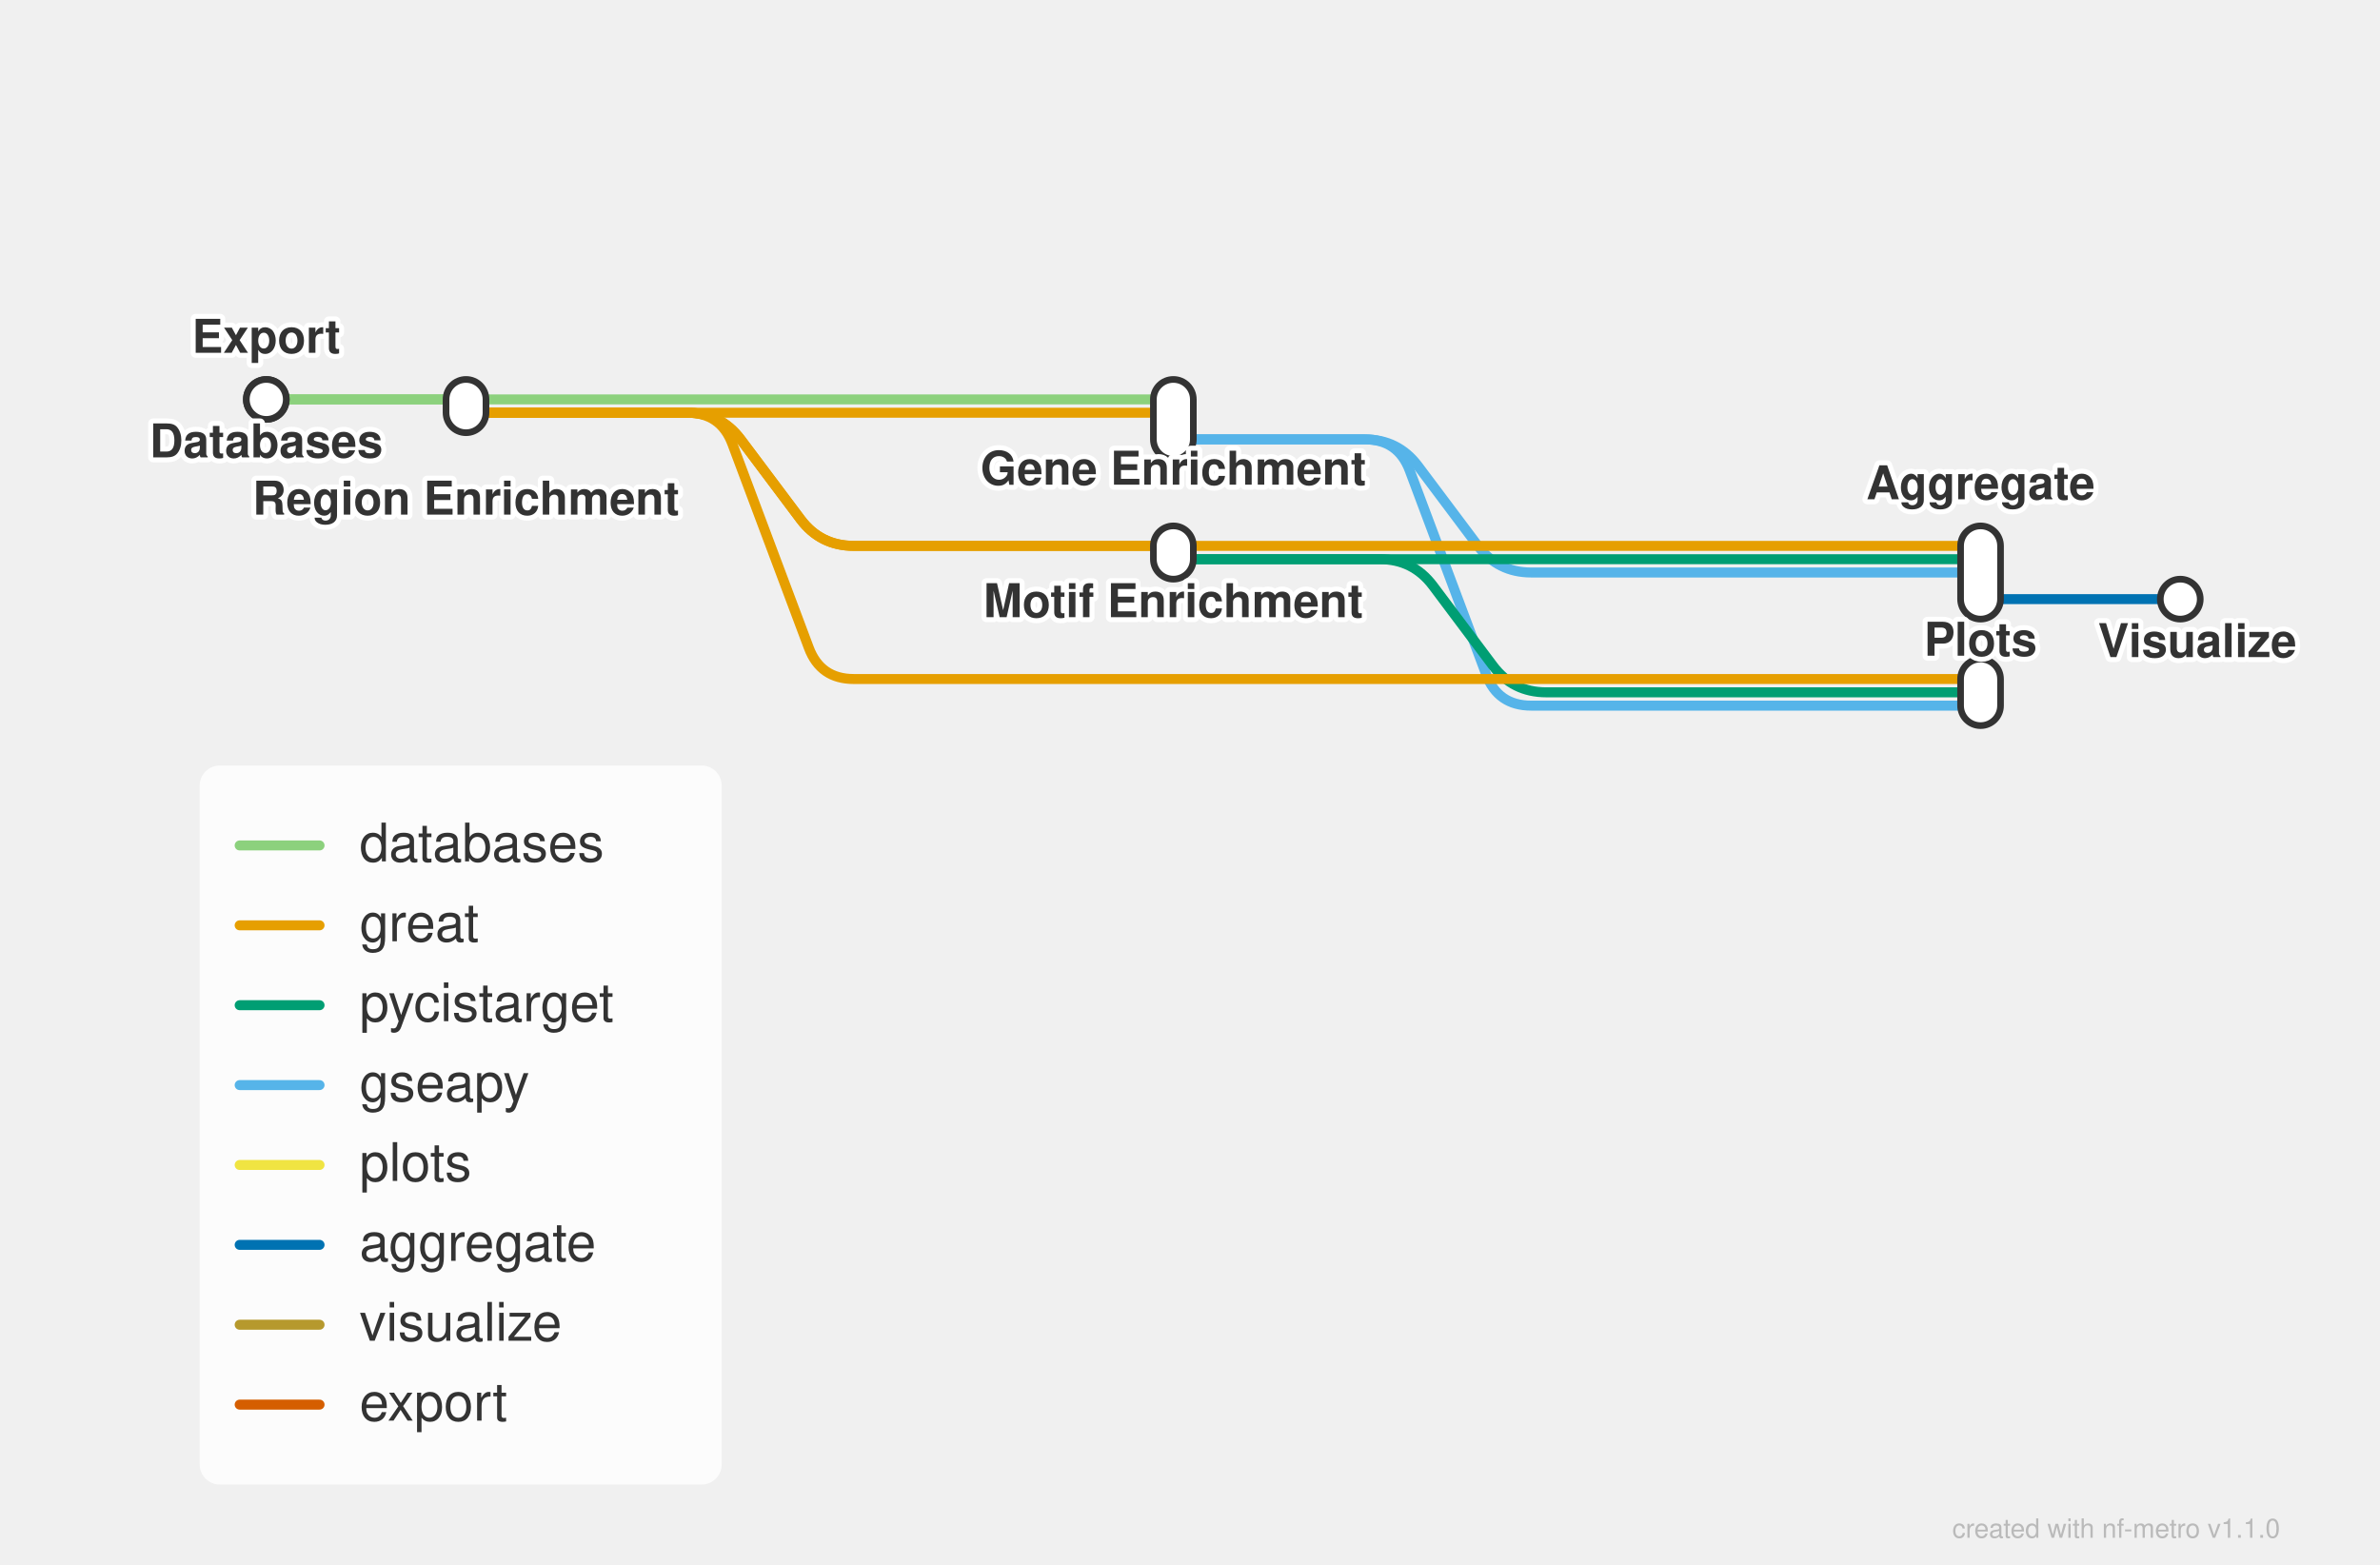
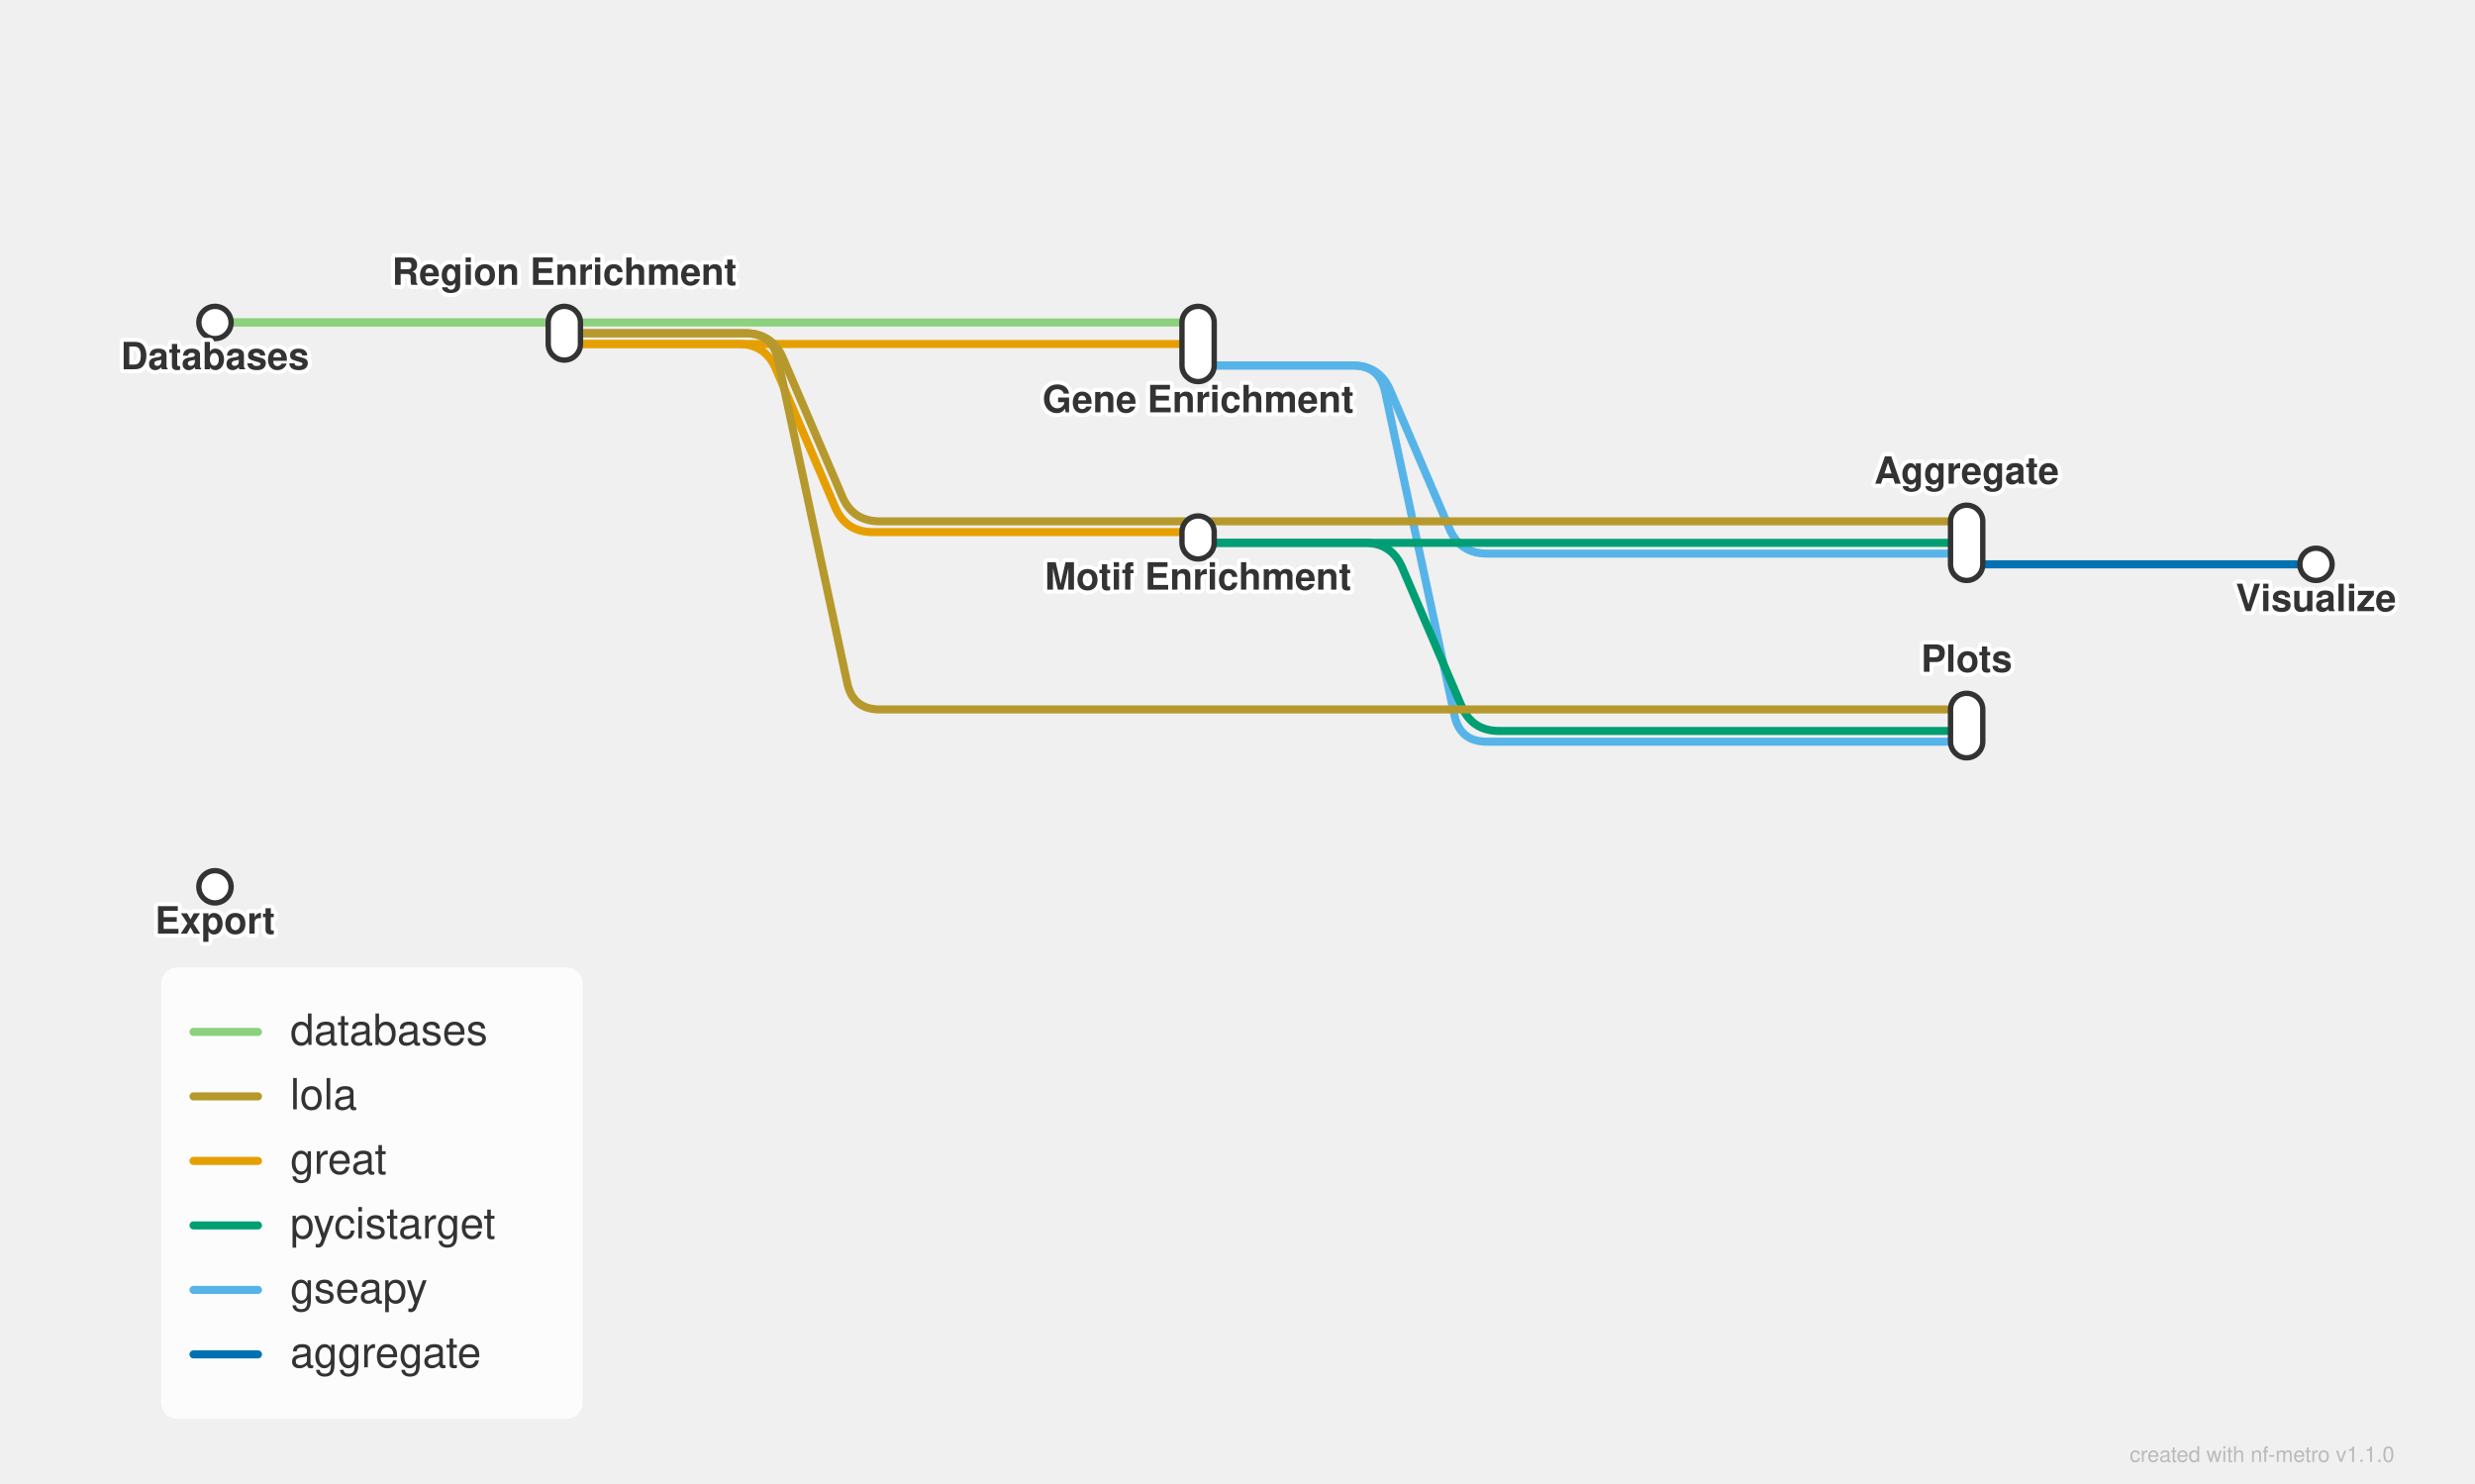
- <svg xmlns="http://www.w3.org/2000/svg" width="715" height="470" viewBox="0 0 715 470">
+ <svg xmlns="http://www.w3.org/2000/svg" width="921" height="552" viewBox="0 0 921 552">
  <defs>
</defs>
  <style>.nf-metro-title { fill: var(--nfm-map-title-color, #111111); }
.nf-metro-station-label { fill: var(--nfm-map-label-color, #333333); }
.nf-metro-section-box { fill: var(--nfm-map-section-fill, #ededed); stroke: var(--nfm-map-section-stroke, #e6e6e6); }
.nf-metro-section-label { fill: var(--nfm-map-section-label-color, #666666); }
.nf-metro-group-label { fill: var(--nfm-map-section-label-color, #666666); }
.nf-metro-group-underline { stroke: var(--nfm-map-section-label-color, #666666); }
.nf-metro-legend-bg { fill: var(--nfm-map-legend-bg, rgba(255, 255, 255, 0.8)); }
.nf-metro-legend-text { fill: var(--nfm-map-legend-text-color, #333333); }
.nf-metro-marker-stroke { stroke: var(--nfm-map-marker-stroke, #333333); }
.nf-metro-label-halo { fill: var(--nfm-map-bg, #ffffff); stroke: var(--nfm-map-bg, #ffffff); }</style>
  <style>@media (prefers-color-scheme: dark) {
    .nf-metro-section-label { fill: #d0d0d0; }
    .nf-metro-section-num-circle { fill: #777777; }
    .nf-metro-title { fill: #ffffff; }
}
</style>
-   <path d="M595.0,180.0 L655.0,180.0" stroke="#0072B2" stroke-width="3.0" stroke-linecap="round" class="metro-line-aggregate" data-line-id="aggregate" />
-   <path d="M352.5,132.0 L410.0,132.0 Q420.0,132.0,423.511,141.363 L446.489,202.637 Q450.0,212.0,460.0,212.0 L595.0,212.0" stroke="#56B4E9" stroke-width="3.0" fill="none" stroke-linecap="round" stroke-linejoin="round" class="metro-line-gseapy" data-line-id="gseapy" />
-   <path d="M352.5,132.0 L410.0,132.0 Q420.0,132.0,426.0,140.0 L444.0,164.0 Q450.0,172.0,460.0,172.0 L595.0,172.0" stroke="#56B4E9" stroke-width="3.0" fill="none" stroke-linecap="round" stroke-linejoin="round" class="metro-line-gseapy" data-line-id="gseapy" />
-   <path d="M352.5,168.0 L414.5,168.0 Q424.5,168.0,430.5,176.0 L448.5,200.0 Q454.5,208.0,464.5,208.0 L595.0,208.0" stroke="#009E73" stroke-width="3.0" fill="none" stroke-linecap="round" stroke-linejoin="round" class="metro-line-pycistarget" data-line-id="pycistarget" />
-   <path d="M352.5,168.0 L595.0,168.0" stroke="#009E73" stroke-width="3.0" stroke-linecap="round" class="metro-line-pycistarget" data-line-id="pycistarget" />
-   <path d="M140.0,124.0 L206.5,124.0 Q216.5,124.0,220.011,133.363 L242.989,194.637 Q246.5,204.0,256.5,204.0 L595.0,204.0" stroke="#E69F00" stroke-width="3.0" fill="none" stroke-linecap="round" stroke-linejoin="round" class="metro-line-great" data-line-id="great" />
-   <path d="M140.0,124.0 L206.5,124.0 Q216.5,124.0,222.5,132.0 L240.5,156.0 Q246.5,164.0,256.5,164.0 L595.0,164.0" stroke="#E69F00" stroke-width="3.0" fill="none" stroke-linecap="round" stroke-linejoin="round" class="metro-line-great" data-line-id="great" />
-   <path d="M140.0,124.0 L206.5,124.0 Q216.5,124.0,222.5,132.0 L240.5,156.0 Q246.5,164.0,256.5,164.0 L352.5,164.0" stroke="#E69F00" stroke-width="3.0" fill="none" stroke-linecap="round" stroke-linejoin="round" class="metro-line-great" data-line-id="great" />
-   <path d="M140.0,124.0 L352.5,124.0" stroke="#E69F00" stroke-width="3.0" stroke-linecap="round" class="metro-line-great" data-line-id="great" />
-   <path d="M80.0,120.0 L140.0,120.0" stroke="#8CD17D" stroke-width="3.0" stroke-linecap="round" class="metro-line-databases" data-line-id="databases" />
-   <path d="M80.0,120.0 L352.5,120.0" stroke="#8CD17D" stroke-width="3.0" stroke-linecap="round" class="metro-line-databases" data-line-id="databases" />
-   <g class="nf-metro-station-group" data-node-id="n0" data-node-cx="80.0" data-node-cy="120.0" data-node-r="6.0" data-node-groups="databases" data-node-w="12.0" data-node-h="12.0" data-node-rx="6.0">
-     <rect x="74.0" y="114.0" width="12.0" height="12.0" rx="6.0" ry="6.0" fill="#ffffff" stroke="#333333" stroke-width="2.0" class="nf-metro-station" data-station-id="n0" data-station-lines="databases" data-station-label="Databases" />
+   <path d="M731.833,210.0 L861.833,210.0" stroke="#0072B2" stroke-width="3.0" stroke-linecap="round" class="metro-line-aggregate" data-line-id="aggregate" />
+   <path d="M445.833,136.0 L503.333,136.0 Q513.333,136.0,517.273,145.191 L539.394,196.809 Q543.333,206.0,553.333,206.0 L731.833,206.0" stroke="#56B4E9" stroke-width="3.0" fill="none" stroke-linecap="round" stroke-linejoin="round" class="metro-line-gseapy" data-line-id="gseapy" />
+   <path d="M445.833,136.0 L503.333,136.0 Q513.333,136.0,515.429,145.778 L541.238,266.222 Q543.333,276.0,553.333,276.0 L731.833,276.0" stroke="#56B4E9" stroke-width="3.0" fill="none" stroke-linecap="round" stroke-linejoin="round" class="metro-line-gseapy" data-line-id="gseapy" />
+   <path d="M445.833,202.0 L731.833,202.0" stroke="#009E73" stroke-width="3.0" stroke-linecap="round" class="metro-line-pycistarget" data-line-id="pycistarget" />
+   <path d="M445.833,202.0 L507.833,202.0 Q517.833,202.0,521.773,211.191 L543.894,262.809 Q547.833,272.0,557.833,272.0 L731.833,272.0" stroke="#009E73" stroke-width="3.0" fill="none" stroke-linecap="round" stroke-linejoin="round" class="metro-line-pycistarget" data-line-id="pycistarget" />
+   <path d="M210.0,128.0 L445.833,128.0" stroke="#E69F00" stroke-width="3.0" stroke-linecap="round" class="metro-line-great" data-line-id="great" />
+   <path d="M210.0,128.0 L274.742,128.0 Q284.742,128.0,288.681,137.191 L310.802,188.809 Q314.742,198.0,324.742,198.0 L445.833,198.0" stroke="#E69F00" stroke-width="3.0" fill="none" stroke-linecap="round" stroke-linejoin="round" class="metro-line-great" data-line-id="great" />
+   <path d="M210.0,124.0 L277.379,124.0 Q287.379,124.0,291.318,133.191 L313.44,184.809 Q317.379,194.0,327.379,194.0 L731.833,194.0" stroke="#B6992D" stroke-width="3.0" fill="none" stroke-linecap="round" stroke-linejoin="round" class="metro-line-lola" data-line-id="lola" />
+   <path d="M210.0,124.0 L277.379,124.0 Q287.379,124.0,289.474,133.778 L315.284,254.222 Q317.379,264.0,327.379,264.0 L731.833,264.0" stroke="#B6992D" stroke-width="3.0" fill="none" stroke-linecap="round" stroke-linejoin="round" class="metro-line-lola" data-line-id="lola" />
+   <path d="M80.0,120.0 L445.833,120.0" stroke="#8CD17D" stroke-width="3.0" stroke-linecap="round" class="metro-line-databases" data-line-id="databases" />
+   <path d="M80.0,120.0 L210.0,120.0" stroke="#8CD17D" stroke-width="3.0" stroke-linecap="round" class="metro-line-databases" data-line-id="databases" />
+   <g class="nf-metro-station-group" data-node-id="g_databases_databases" data-node-cx="80.0" data-node-cy="120.0" data-node-r="6.0" data-node-groups="databases" data-node-w="12.0" data-node-h="12.0" data-node-rx="6.0">
+     <rect x="74.0" y="114.0" width="12.0" height="12.0" rx="6.0" ry="6.0" fill="#ffffff" stroke="#333333" stroke-width="2.0" class="nf-metro-station" data-station-id="g_databases_databases" data-station-lines="databases" data-station-label="Databases" />
  </g>
-   <g class="nf-metro-station-group" data-node-id="n1" data-node-cx="140.0" data-node-cy="122.0" data-node-r="6.0" data-node-groups="databases,great" data-node-w="12.0" data-node-h="16.0" data-node-rx="6.0">
-     <rect x="134.0" y="114.0" width="12.0" height="16.0" rx="6.0" ry="6.0" fill="#ffffff" stroke="#333333" stroke-width="2.0" class="nf-metro-station" data-station-id="n1" data-station-lines="databases,great" data-station-label="Region Enrichment" />
+   <g class="nf-metro-station-group" data-node-id="g_region_enrichment_lola" data-node-cx="210.0" data-node-cy="124.0" data-node-r="6.0" data-node-groups="databases,great,lola" data-node-w="12.0" data-node-h="20.0" data-node-rx="6.0">
+     <rect x="204.0" y="114.0" width="12.0" height="20.0" rx="6.0" ry="6.0" fill="#ffffff" stroke="#333333" stroke-width="2.0" class="nf-metro-station" data-station-id="g_region_enrichment_lola" data-station-lines="databases,great,lola" data-station-label="Region Enrichment" />
  </g>
-   <g class="nf-metro-station-group" data-node-id="n2" data-node-cx="352.5" data-node-cy="166.0" data-node-r="6.0" data-node-groups="great,pycistarget" data-node-w="12.0" data-node-h="16.0" data-node-rx="6.0">
-     <rect x="346.5" y="158.0" width="12.0" height="16.0" rx="6.0" ry="6.0" fill="#ffffff" stroke="#333333" stroke-width="2.0" class="nf-metro-station" data-station-id="n2" data-station-lines="great,pycistarget" data-station-label="Motif Enrichment" />
+   <g class="nf-metro-station-group" data-node-id="g_motif_enrichment_pycistarget" data-node-cx="445.8" data-node-cy="200.0" data-node-r="6.0" data-node-groups="great,pycistarget" data-node-w="12.0" data-node-h="16.0" data-node-rx="6.0">
+     <rect x="439.833" y="192.0" width="12.0" height="16.0" rx="6.0" ry="6.0" fill="#ffffff" stroke="#333333" stroke-width="2.0" class="nf-metro-station" data-station-id="g_motif_enrichment_pycistarget" data-station-lines="great,pycistarget" data-station-label="Motif Enrichment" />
  </g>
-   <g class="nf-metro-station-group" data-node-id="n3" data-node-cx="352.5" data-node-cy="126.0" data-node-r="6.0" data-node-groups="databases,great,gseapy" data-node-w="12.0" data-node-h="24.0" data-node-rx="6.0">
-     <rect x="346.5" y="114.0" width="12.0" height="24.0" rx="6.0" ry="6.0" fill="#ffffff" stroke="#333333" stroke-width="2.0" class="nf-metro-station" data-station-id="n3" data-station-lines="databases,great,gseapy" data-station-label="Gene Enrichment" />
+   <g class="nf-metro-station-group" data-node-id="g_gene_enrichment_gseapy" data-node-cx="445.8" data-node-cy="128.0" data-node-r="6.0" data-node-groups="databases,great,gseapy" data-node-w="12.0" data-node-h="28.0" data-node-rx="6.0">
+     <rect x="439.833" y="114.0" width="12.0" height="28.0" rx="6.0" ry="6.0" fill="#ffffff" stroke="#333333" stroke-width="2.0" class="nf-metro-station" data-station-id="g_gene_enrichment_gseapy" data-station-lines="databases,great,gseapy" data-station-label="Gene Enrichment" />
  </g>
-   <g class="nf-metro-station-group" data-node-id="n4" data-node-cx="595.0" data-node-cy="208.0" data-node-r="6.0" data-node-groups="great,gseapy,pycistarget" data-node-w="12.0" data-node-h="20.0" data-node-rx="6.0">
-     <rect x="589.0" y="198.0" width="12.0" height="20.0" rx="6.0" ry="6.0" fill="#ffffff" stroke="#333333" stroke-width="2.0" class="nf-metro-station" data-station-id="n4" data-station-lines="great,gseapy,pycistarget" data-station-label="Plots" />
+   <g class="nf-metro-station-group" data-node-id="g_plots_generic" data-node-cx="731.8" data-node-cy="270.0" data-node-r="6.0" data-node-groups="gseapy,lola,pycistarget" data-node-w="12.0" data-node-h="24.0" data-node-rx="6.0">
+     <rect x="725.833" y="258.0" width="12.0" height="24.0" rx="6.0" ry="6.0" fill="#ffffff" stroke="#333333" stroke-width="2.0" class="nf-metro-station" data-station-id="g_plots_generic" data-station-lines="gseapy,lola,pycistarget" data-station-label="Plots" />
  </g>
-   <g class="nf-metro-station-group" data-node-id="n5" data-node-cx="595.0" data-node-cy="172.0" data-node-r="6.0" data-node-groups="aggregate,great,gseapy,pycistarget" data-node-w="12.0" data-node-h="28.0" data-node-rx="6.0">
-     <rect x="589.0" y="158.0" width="12.0" height="28.0" rx="6.0" ry="6.0" fill="#ffffff" stroke="#333333" stroke-width="2.0" class="nf-metro-station" data-station-id="n5" data-station-lines="aggregate,great,gseapy,pycistarget" data-station-label="Aggregate" />
+   <g class="nf-metro-station-group" data-node-id="g_aggregate_aggregate" data-node-cx="731.8" data-node-cy="202.0" data-node-r="6.0" data-node-groups="aggregate,gseapy,lola,pycistarget" data-node-w="12.0" data-node-h="28.0" data-node-rx="6.0">
+     <rect x="725.833" y="188.0" width="12.0" height="28.0" rx="6.0" ry="6.0" fill="#ffffff" stroke="#333333" stroke-width="2.0" class="nf-metro-station" data-station-id="g_aggregate_aggregate" data-station-lines="aggregate,gseapy,lola,pycistarget" data-station-label="Aggregate" />
  </g>
-   <g class="nf-metro-station-group" data-node-id="n6" data-node-cx="655.0" data-node-cy="180.0" data-node-r="6.0" data-node-groups="aggregate" data-node-w="12.0" data-node-h="12.0" data-node-rx="6.0">
-     <rect x="649.0" y="174.0" width="12.0" height="12.0" rx="6.0" ry="6.0" fill="#ffffff" stroke="#333333" stroke-width="2.0" class="nf-metro-station" data-station-id="n6" data-station-lines="aggregate" data-station-label="Visualize" />
+   <g class="nf-metro-station-group" data-node-id="g_visualize_generic" data-node-cx="861.8" data-node-cy="210.0" data-node-r="6.0" data-node-groups="aggregate" data-node-w="12.0" data-node-h="12.0" data-node-rx="6.0">
+     <rect x="855.833" y="204.0" width="12.0" height="12.0" rx="6.0" ry="6.0" fill="#ffffff" stroke="#333333" stroke-width="2.0" class="nf-metro-station" data-station-id="g_visualize_generic" data-station-lines="aggregate" data-station-label="Visualize" />
  </g>
-   <g class="nf-metro-station-group" data-node-id="n7" data-node-cx="80.0" data-node-cy="120.0" data-node-r="6.0" data-node-groups="" data-node-w="12.0" data-node-h="12.0" data-node-rx="6.0">
-     <rect x="74.0" y="114.0" width="12.0" height="12.0" rx="6.0" ry="6.0" fill="#ffffff" stroke="#333333" stroke-width="2.0" class="nf-metro-station" data-station-id="n7" data-station-lines="" data-station-label="Export" />
+   <g class="nf-metro-station-group" data-node-id="g_export_generic" data-node-cx="80.0" data-node-cy="330.0" data-node-r="6.0" data-node-groups="" data-node-w="12.0" data-node-h="12.0" data-node-rx="6.0">
+     <rect x="74.0" y="324.0" width="12.0" height="12.0" rx="6.0" ry="6.0" fill="#ffffff" stroke="#333333" stroke-width="2.0" class="nf-metro-station" data-station-id="g_export_generic" data-station-lines="" data-station-label="Export" />
  </g>
  <text x="80.0" y="131.0" font-size="14.0" fill="#ffffff" stroke="#ffffff" stroke-width="3.0" stroke-linejoin="round" font-family="'Helvetica Neue', Helvetica, Arial, sans-serif" font-weight="bold" aria-hidden="true" class="nf-metro-label-halo" text-anchor="middle" dominant-baseline="hanging">Databases</text>
-   <text x="80.0" y="131.0" font-size="14.0" fill="#333333" font-family="'Helvetica Neue', Helvetica, Arial, sans-serif" font-weight="bold" text-anchor="middle" dominant-baseline="hanging" data-station-id="n0" class="nf-metro-station-label">Databases</text>
-   <text x="80.0" y="106.0" font-size="14.0" fill="#ffffff" stroke="#ffffff" stroke-width="3.0" stroke-linejoin="round" font-family="'Helvetica Neue', Helvetica, Arial, sans-serif" font-weight="bold" aria-hidden="true" class="nf-metro-label-halo" text-anchor="middle" dominant-baseline="auto">Export</text>
-   <text x="80.0" y="106.0" font-size="14.0" fill="#333333" font-family="'Helvetica Neue', Helvetica, Arial, sans-serif" font-weight="bold" text-anchor="middle" dominant-baseline="auto" data-station-id="n7" class="nf-metro-station-label">Export</text>
-   <text x="140.0" y="148.2" font-size="14.0" fill="#ffffff" stroke="#ffffff" stroke-width="3.0" stroke-linejoin="round" font-family="'Helvetica Neue', Helvetica, Arial, sans-serif" font-weight="bold" aria-hidden="true" class="nf-metro-label-halo" text-anchor="middle" dominant-baseline="hanging">Region Enrichment</text>
-   <text x="140.0" y="148.2" font-size="14.0" fill="#333333" font-family="'Helvetica Neue', Helvetica, Arial, sans-serif" font-weight="bold" text-anchor="middle" dominant-baseline="hanging" data-station-id="n1" class="nf-metro-station-label">Region Enrichment</text>
-   <text x="352.5" y="139.2" font-size="14.0" fill="#ffffff" stroke="#ffffff" stroke-width="3.0" stroke-linejoin="round" font-family="'Helvetica Neue', Helvetica, Arial, sans-serif" font-weight="bold" aria-hidden="true" class="nf-metro-label-halo" text-anchor="middle" dominant-baseline="hanging">Gene Enrichment</text>
-   <text x="352.5" y="139.2" font-size="14.0" fill="#333333" font-family="'Helvetica Neue', Helvetica, Arial, sans-serif" font-weight="bold" text-anchor="middle" dominant-baseline="hanging" data-station-id="n3" class="nf-metro-station-label">Gene Enrichment</text>
-   <text x="352.5" y="179.0" font-size="14.0" fill="#ffffff" stroke="#ffffff" stroke-width="3.0" stroke-linejoin="round" font-family="'Helvetica Neue', Helvetica, Arial, sans-serif" font-weight="bold" aria-hidden="true" class="nf-metro-label-halo" text-anchor="middle" dominant-baseline="hanging">Motif Enrichment</text>
-   <text x="352.5" y="179.0" font-size="14.0" fill="#333333" font-family="'Helvetica Neue', Helvetica, Arial, sans-serif" font-weight="bold" text-anchor="middle" dominant-baseline="hanging" data-station-id="n2" class="nf-metro-station-label">Motif Enrichment</text>
-   <text x="595.0" y="150.0" font-size="14.0" fill="#ffffff" stroke="#ffffff" stroke-width="3.0" stroke-linejoin="round" font-family="'Helvetica Neue', Helvetica, Arial, sans-serif" font-weight="bold" aria-hidden="true" class="nf-metro-label-halo" text-anchor="middle" dominant-baseline="auto">Aggregate</text>
-   <text x="595.0" y="150.0" font-size="14.0" fill="#333333" font-family="'Helvetica Neue', Helvetica, Arial, sans-serif" font-weight="bold" text-anchor="middle" dominant-baseline="auto" data-station-id="n5" class="nf-metro-station-label">Aggregate</text>
-   <text x="595.0" y="197.0" font-size="14.0" fill="#ffffff" stroke="#ffffff" stroke-width="3.0" stroke-linejoin="round" font-family="'Helvetica Neue', Helvetica, Arial, sans-serif" font-weight="bold" aria-hidden="true" class="nf-metro-label-halo" text-anchor="middle" dominant-baseline="auto">Plots</text>
-   <text x="595.0" y="197.0" font-size="14.0" fill="#333333" font-family="'Helvetica Neue', Helvetica, Arial, sans-serif" font-weight="bold" text-anchor="middle" dominant-baseline="auto" data-station-id="n4" class="nf-metro-station-label">Plots</text>
-   <text x="660.1" y="191.0" font-size="14.0" fill="#ffffff" stroke="#ffffff" stroke-width="3.0" stroke-linejoin="round" font-family="'Helvetica Neue', Helvetica, Arial, sans-serif" font-weight="bold" aria-hidden="true" class="nf-metro-label-halo" text-anchor="middle" dominant-baseline="hanging">Visualize</text>
-   <text x="660.1" y="191.0" font-size="14.0" fill="#333333" font-family="'Helvetica Neue', Helvetica, Arial, sans-serif" font-weight="bold" text-anchor="middle" dominant-baseline="hanging" data-station-id="n6" class="nf-metro-station-label">Visualize</text>
-   <rect x="60.0" y="230.0" width="156.8" height="216.0" rx="6" ry="6" fill="rgba(255, 255, 255, 0.8)" class="nf-metro-legend-bg" />
-   <path d="M72.0,254.0 L96.0,254.0" stroke="#8CD17D" stroke-width="3.0" stroke-linecap="round" />
-   <text x="108.0" y="254.0" font-size="16.0" fill="#333333" font-family="'Helvetica Neue', Helvetica, Arial, sans-serif" dy="0.3em" class="nf-metro-legend-text">databases</text>
-   <path d="M72.0,278.0 L96.0,278.0" stroke="#E69F00" stroke-width="3.0" stroke-linecap="round" />
-   <text x="108.0" y="278.0" font-size="16.0" fill="#333333" font-family="'Helvetica Neue', Helvetica, Arial, sans-serif" dy="0.3em" class="nf-metro-legend-text">great</text>
-   <path d="M72.0,302.0 L96.0,302.0" stroke="#009E73" stroke-width="3.0" stroke-linecap="round" />
-   <text x="108.0" y="302.0" font-size="16.0" fill="#333333" font-family="'Helvetica Neue', Helvetica, Arial, sans-serif" dy="0.3em" class="nf-metro-legend-text">pycistarget</text>
-   <path d="M72.0,326.0 L96.0,326.0" stroke="#56B4E9" stroke-width="3.0" stroke-linecap="round" />
-   <text x="108.0" y="326.0" font-size="16.0" fill="#333333" font-family="'Helvetica Neue', Helvetica, Arial, sans-serif" dy="0.3em" class="nf-metro-legend-text">gseapy</text>
-   <path d="M72.0,350.0 L96.0,350.0" stroke="#F0E442" stroke-width="3.0" stroke-linecap="round" />
-   <text x="108.0" y="350.0" font-size="16.0" fill="#333333" font-family="'Helvetica Neue', Helvetica, Arial, sans-serif" dy="0.3em" class="nf-metro-legend-text">plots</text>
-   <path d="M72.0,374.0 L96.0,374.0" stroke="#0072B2" stroke-width="3.0" stroke-linecap="round" />
-   <text x="108.0" y="374.0" font-size="16.0" fill="#333333" font-family="'Helvetica Neue', Helvetica, Arial, sans-serif" dy="0.3em" class="nf-metro-legend-text">aggregate</text>
-   <path d="M72.0,398.0 L96.0,398.0" stroke="#B6992D" stroke-width="3.0" stroke-linecap="round" />
-   <text x="108.0" y="398.0" font-size="16.0" fill="#333333" font-family="'Helvetica Neue', Helvetica, Arial, sans-serif" dy="0.3em" class="nf-metro-legend-text">visualize</text>
-   <path d="M72.0,422.0 L96.0,422.0" stroke="#D55E00" stroke-width="3.0" stroke-linecap="round" />
-   <text x="108.0" y="422.0" font-size="16.0" fill="#333333" font-family="'Helvetica Neue', Helvetica, Arial, sans-serif" dy="0.3em" class="nf-metro-legend-text">export</text>
-   <text x="685.0" y="462.0" font-size="8" fill="rgba(150, 150, 150, 0.6)" font-family="'Helvetica Neue', Helvetica, Arial, sans-serif" text-anchor="end">created with nf-metro v1.1.0</text>
+   <text x="80.0" y="131.0" font-size="14.0" fill="#333333" font-family="'Helvetica Neue', Helvetica, Arial, sans-serif" font-weight="bold" text-anchor="middle" dominant-baseline="hanging" data-station-id="g_databases_databases" class="nf-metro-station-label">Databases</text>
+   <text x="80.0" y="341.0" font-size="14.0" fill="#ffffff" stroke="#ffffff" stroke-width="3.0" stroke-linejoin="round" font-family="'Helvetica Neue', Helvetica, Arial, sans-serif" font-weight="bold" aria-hidden="true" class="nf-metro-label-halo" text-anchor="middle" dominant-baseline="hanging">Export</text>
+   <text x="80.0" y="341.0" font-size="14.0" fill="#333333" font-family="'Helvetica Neue', Helvetica, Arial, sans-serif" font-weight="bold" text-anchor="middle" dominant-baseline="hanging" data-station-id="g_export_generic" class="nf-metro-station-label">Export</text>
+   <text x="210.0" y="106.0" font-size="14.0" fill="#ffffff" stroke="#ffffff" stroke-width="3.0" stroke-linejoin="round" font-family="'Helvetica Neue', Helvetica, Arial, sans-serif" font-weight="bold" aria-hidden="true" class="nf-metro-label-halo" text-anchor="middle" dominant-baseline="auto">Region Enrichment</text>
+   <text x="210.0" y="106.0" font-size="14.0" fill="#333333" font-family="'Helvetica Neue', Helvetica, Arial, sans-serif" font-weight="bold" text-anchor="middle" dominant-baseline="auto" data-station-id="g_region_enrichment_lola" class="nf-metro-station-label">Region Enrichment</text>
+   <text x="445.833" y="147.0" font-size="14.0" fill="#ffffff" stroke="#ffffff" stroke-width="3.0" stroke-linejoin="round" font-family="'Helvetica Neue', Helvetica, Arial, sans-serif" font-weight="bold" aria-hidden="true" class="nf-metro-label-halo" text-anchor="middle" dominant-baseline="hanging">Gene Enrichment</text>
+   <text x="445.833" y="147.0" font-size="14.0" fill="#333333" font-family="'Helvetica Neue', Helvetica, Arial, sans-serif" font-weight="bold" text-anchor="middle" dominant-baseline="hanging" data-station-id="g_gene_enrichment_gseapy" class="nf-metro-station-label">Gene Enrichment</text>
+   <text x="445.833" y="213.0" font-size="14.0" fill="#ffffff" stroke="#ffffff" stroke-width="3.0" stroke-linejoin="round" font-family="'Helvetica Neue', Helvetica, Arial, sans-serif" font-weight="bold" aria-hidden="true" class="nf-metro-label-halo" text-anchor="middle" dominant-baseline="hanging">Motif Enrichment</text>
+   <text x="445.833" y="213.0" font-size="14.0" fill="#333333" font-family="'Helvetica Neue', Helvetica, Arial, sans-serif" font-weight="bold" text-anchor="middle" dominant-baseline="hanging" data-station-id="g_motif_enrichment_pycistarget" class="nf-metro-station-label">Motif Enrichment</text>
+   <text x="731.833" y="180.0" font-size="14.0" fill="#ffffff" stroke="#ffffff" stroke-width="3.0" stroke-linejoin="round" font-family="'Helvetica Neue', Helvetica, Arial, sans-serif" font-weight="bold" aria-hidden="true" class="nf-metro-label-halo" text-anchor="middle" dominant-baseline="auto">Aggregate</text>
+   <text x="731.833" y="180.0" font-size="14.0" fill="#333333" font-family="'Helvetica Neue', Helvetica, Arial, sans-serif" font-weight="bold" text-anchor="middle" dominant-baseline="auto" data-station-id="g_aggregate_aggregate" class="nf-metro-station-label">Aggregate</text>
+   <text x="731.833" y="250.0" font-size="14.0" fill="#ffffff" stroke="#ffffff" stroke-width="3.0" stroke-linejoin="round" font-family="'Helvetica Neue', Helvetica, Arial, sans-serif" font-weight="bold" aria-hidden="true" class="nf-metro-label-halo" text-anchor="middle" dominant-baseline="auto">Plots</text>
+   <text x="731.833" y="250.0" font-size="14.0" fill="#333333" font-family="'Helvetica Neue', Helvetica, Arial, sans-serif" font-weight="bold" text-anchor="middle" dominant-baseline="auto" data-station-id="g_plots_generic" class="nf-metro-station-label">Plots</text>
+   <text x="861.833" y="221.0" font-size="14.0" fill="#ffffff" stroke="#ffffff" stroke-width="3.0" stroke-linejoin="round" font-family="'Helvetica Neue', Helvetica, Arial, sans-serif" font-weight="bold" aria-hidden="true" class="nf-metro-label-halo" text-anchor="middle" dominant-baseline="hanging">Visualize</text>
+   <text x="861.833" y="221.0" font-size="14.0" fill="#333333" font-family="'Helvetica Neue', Helvetica, Arial, sans-serif" font-weight="bold" text-anchor="middle" dominant-baseline="hanging" data-station-id="g_visualize_generic" class="nf-metro-station-label">Visualize</text>
+   <rect x="60.0" y="360.0" width="156.8" height="168.0" rx="6" ry="6" fill="rgba(255, 255, 255, 0.8)" class="nf-metro-legend-bg" />
+   <path d="M72.0,384.0 L96.0,384.0" stroke="#8CD17D" stroke-width="3.0" stroke-linecap="round" />
+   <text x="108.0" y="384.0" font-size="16.0" fill="#333333" font-family="'Helvetica Neue', Helvetica, Arial, sans-serif" dy="0.3em" class="nf-metro-legend-text">databases</text>
+   <path d="M72.0,408.0 L96.0,408.0" stroke="#B6992D" stroke-width="3.0" stroke-linecap="round" />
+   <text x="108.0" y="408.0" font-size="16.0" fill="#333333" font-family="'Helvetica Neue', Helvetica, Arial, sans-serif" dy="0.3em" class="nf-metro-legend-text">lola</text>
+   <path d="M72.0,432.0 L96.0,432.0" stroke="#E69F00" stroke-width="3.0" stroke-linecap="round" />
+   <text x="108.0" y="432.0" font-size="16.0" fill="#333333" font-family="'Helvetica Neue', Helvetica, Arial, sans-serif" dy="0.3em" class="nf-metro-legend-text">great</text>
+   <path d="M72.0,456.0 L96.0,456.0" stroke="#009E73" stroke-width="3.0" stroke-linecap="round" />
+   <text x="108.0" y="456.0" font-size="16.0" fill="#333333" font-family="'Helvetica Neue', Helvetica, Arial, sans-serif" dy="0.3em" class="nf-metro-legend-text">pycistarget</text>
+   <path d="M72.0,480.0 L96.0,480.0" stroke="#56B4E9" stroke-width="3.0" stroke-linecap="round" />
+   <text x="108.0" y="480.0" font-size="16.0" fill="#333333" font-family="'Helvetica Neue', Helvetica, Arial, sans-serif" dy="0.3em" class="nf-metro-legend-text">gseapy</text>
+   <path d="M72.0,504.0 L96.0,504.0" stroke="#0072B2" stroke-width="3.0" stroke-linecap="round" />
+   <text x="108.0" y="504.0" font-size="16.0" fill="#333333" font-family="'Helvetica Neue', Helvetica, Arial, sans-serif" dy="0.3em" class="nf-metro-legend-text">aggregate</text>
+   <text x="891.0" y="544.0" font-size="8" fill="rgba(150, 150, 150, 0.6)" font-family="'Helvetica Neue', Helvetica, Arial, sans-serif" text-anchor="end">created with nf-metro v1.1.0</text>
</svg>
